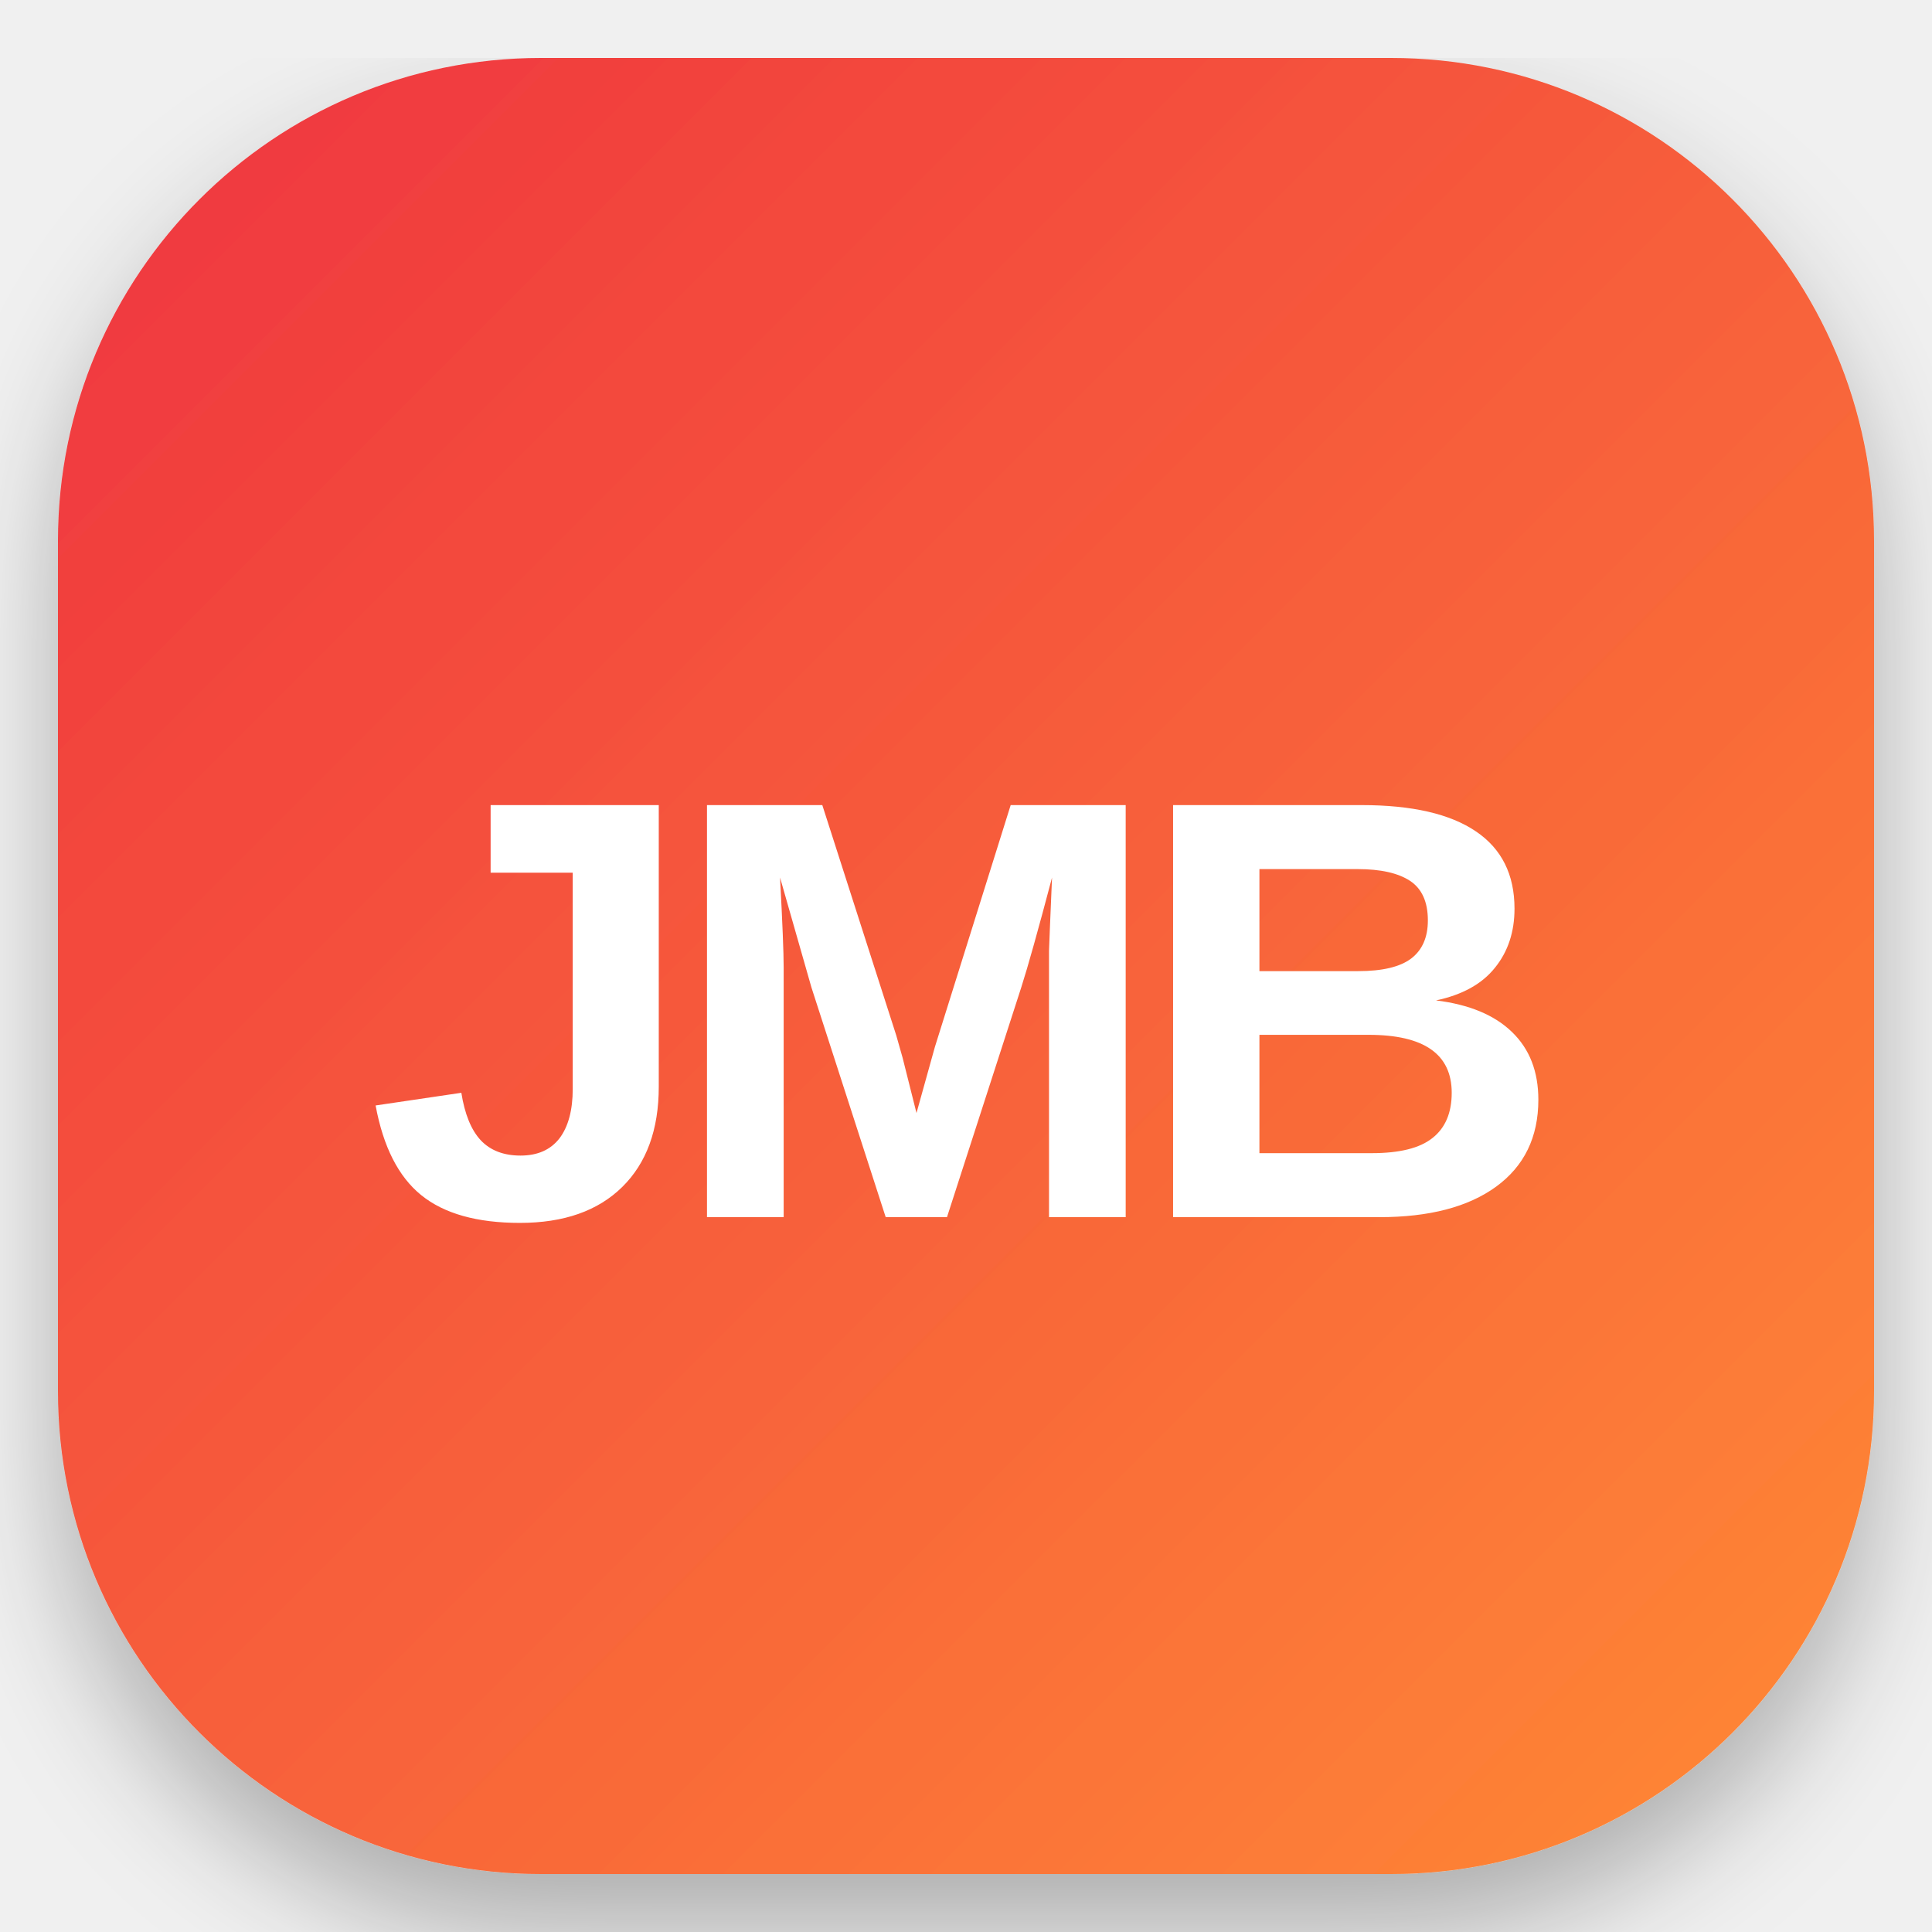
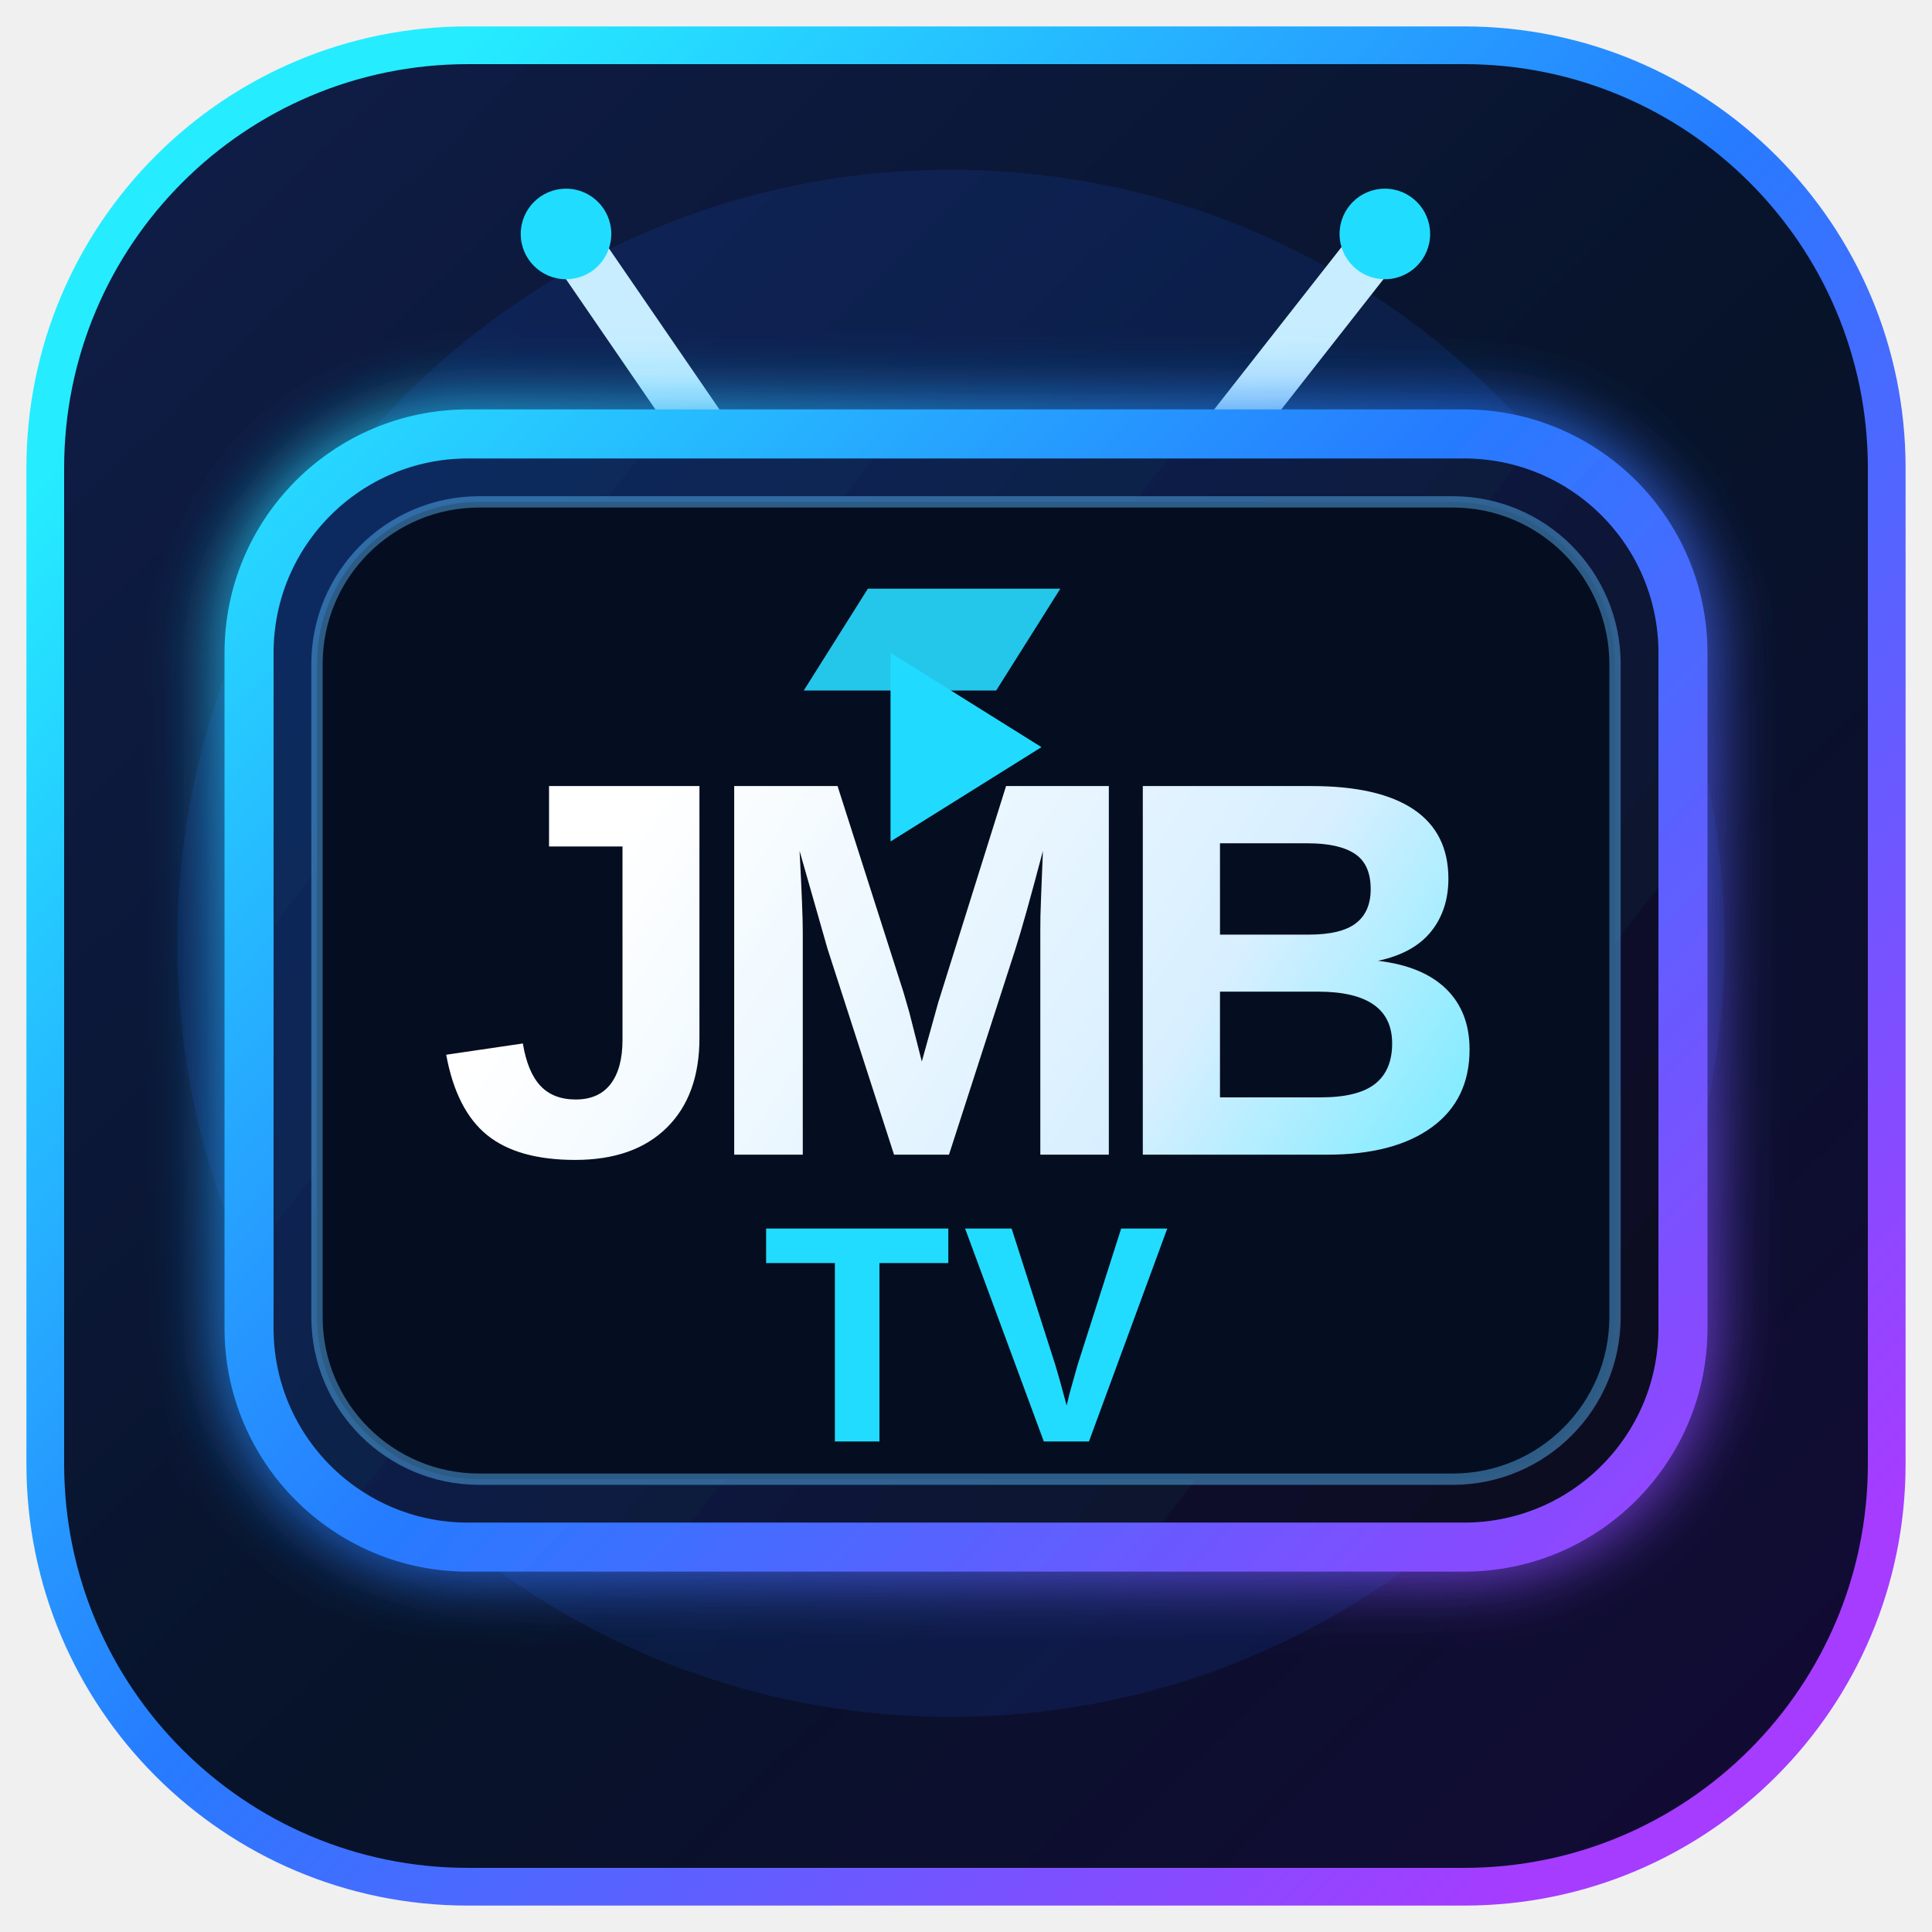
- <svg xmlns="http://www.w3.org/2000/svg" viewBox="0 0 100 100" role="img" aria-label="JMB">
+ <svg xmlns="http://www.w3.org/2000/svg" width="512" height="512" viewBox="0 0 512 512" role="img" aria-labelledby="title desc">
  <defs>
-     <linearGradient id="g" x1="0" y1="0" x2="1" y2="1">
-       <stop stop-color="#ef3340" />
-       <stop offset="1" stop-color="#ff8a35" />
+     <linearGradient id="bg" x1="28" y1="20" x2="486" y2="492" gradientUnits="userSpaceOnUse">
+       <stop stop-color="#101d48" />
+       <stop offset=".55" stop-color="#071329" />
+       <stop offset="1" stop-color="#130a35" />
    </linearGradient>
-     <filter id="s">
-       <feDropShadow dx="0" dy="3" stdDeviation="3" flood-opacity=".28" />
+     <linearGradient id="edge" x1="62" y1="75" x2="450" y2="450" gradientUnits="userSpaceOnUse">
+       <stop stop-color="#25ecff" />
+       <stop offset=".48" stop-color="#267bff" />
+       <stop offset="1" stop-color="#a53cff" />
+     </linearGradient>
+     <linearGradient id="tv" x1="100" y1="140" x2="420" y2="390" gradientUnits="userSpaceOnUse">
+       <stop stop-color="#0e2c60" />
+       <stop offset="1" stop-color="#080b20" />
+     </linearGradient>
+     <linearGradient id="txt" x1="150" y1="245" x2="370" y2="390" gradientUnits="userSpaceOnUse">
+       <stop stop-color="#fff" />
+       <stop offset=".58" stop-color="#d8efff" />
+       <stop offset="1" stop-color="#55eaff" />
+     </linearGradient>
+     <filter id="glow" x="-50%" y="-50%" width="200%" height="200%">
+       <feGaussianBlur stdDeviation="9" result="b" />
+       <feMerge>
+         <feMergeNode in="b" />
+         <feMergeNode in="SourceGraphic" />
+       </feMerge>
    </filter>
  </defs>
-   <rect x="3" y="3" width="94" height="94" rx="25" fill="url(#g)" filter="url(#s)" />
-   <text x="50" y="63" text-anchor="middle" fill="#fff" font-family="Arial,Helvetica,sans-serif" font-size="31" font-weight="900" letter-spacing="-1.7">JMB</text>
+   <rect x="12" y="12" width="488" height="488" rx="112" fill="url(#bg)" stroke="url(#edge)" stroke-width="10" />
+   <circle cx="252" cy="250" r="205" fill="#1966ff" opacity=".12" />
+   <path d="M188 117 153 66M324 117l40-51" fill="none" stroke="#c7edff" stroke-width="14" stroke-linecap="round" />
+   <circle cx="150" cy="62" r="12" fill="#20ddff" />
+   <circle cx="367" cy="62" r="12" fill="#20ddff" />
+   <rect x="66" y="115" width="380" height="295" rx="58" fill="url(#tv)" stroke="url(#edge)" stroke-width="13" filter="url(#glow)" />
+   <rect x="84" y="133" width="344" height="259" rx="43" fill="#050d20" stroke="#5cbdff" stroke-opacity=".45" stroke-width="3" />
+   <path d="M230 156 281 156 264 183 213 183Z" fill="#28dcff" opacity=".9" />
+   <path d="M236 173 276 198 236 223Z" fill="#20dbff" />
+   <text x="256" y="306" text-anchor="middle" fill="url(#txt)" font-family="Arial,Helvetica,sans-serif" font-size="142" font-weight="900" letter-spacing="-10">JMB</text>
+   <text x="256" y="382" text-anchor="middle" fill="#22dcff" font-family="Arial,Helvetica,sans-serif" font-size="82" font-weight="900" letter-spacing="3">TV</text>
</svg>
